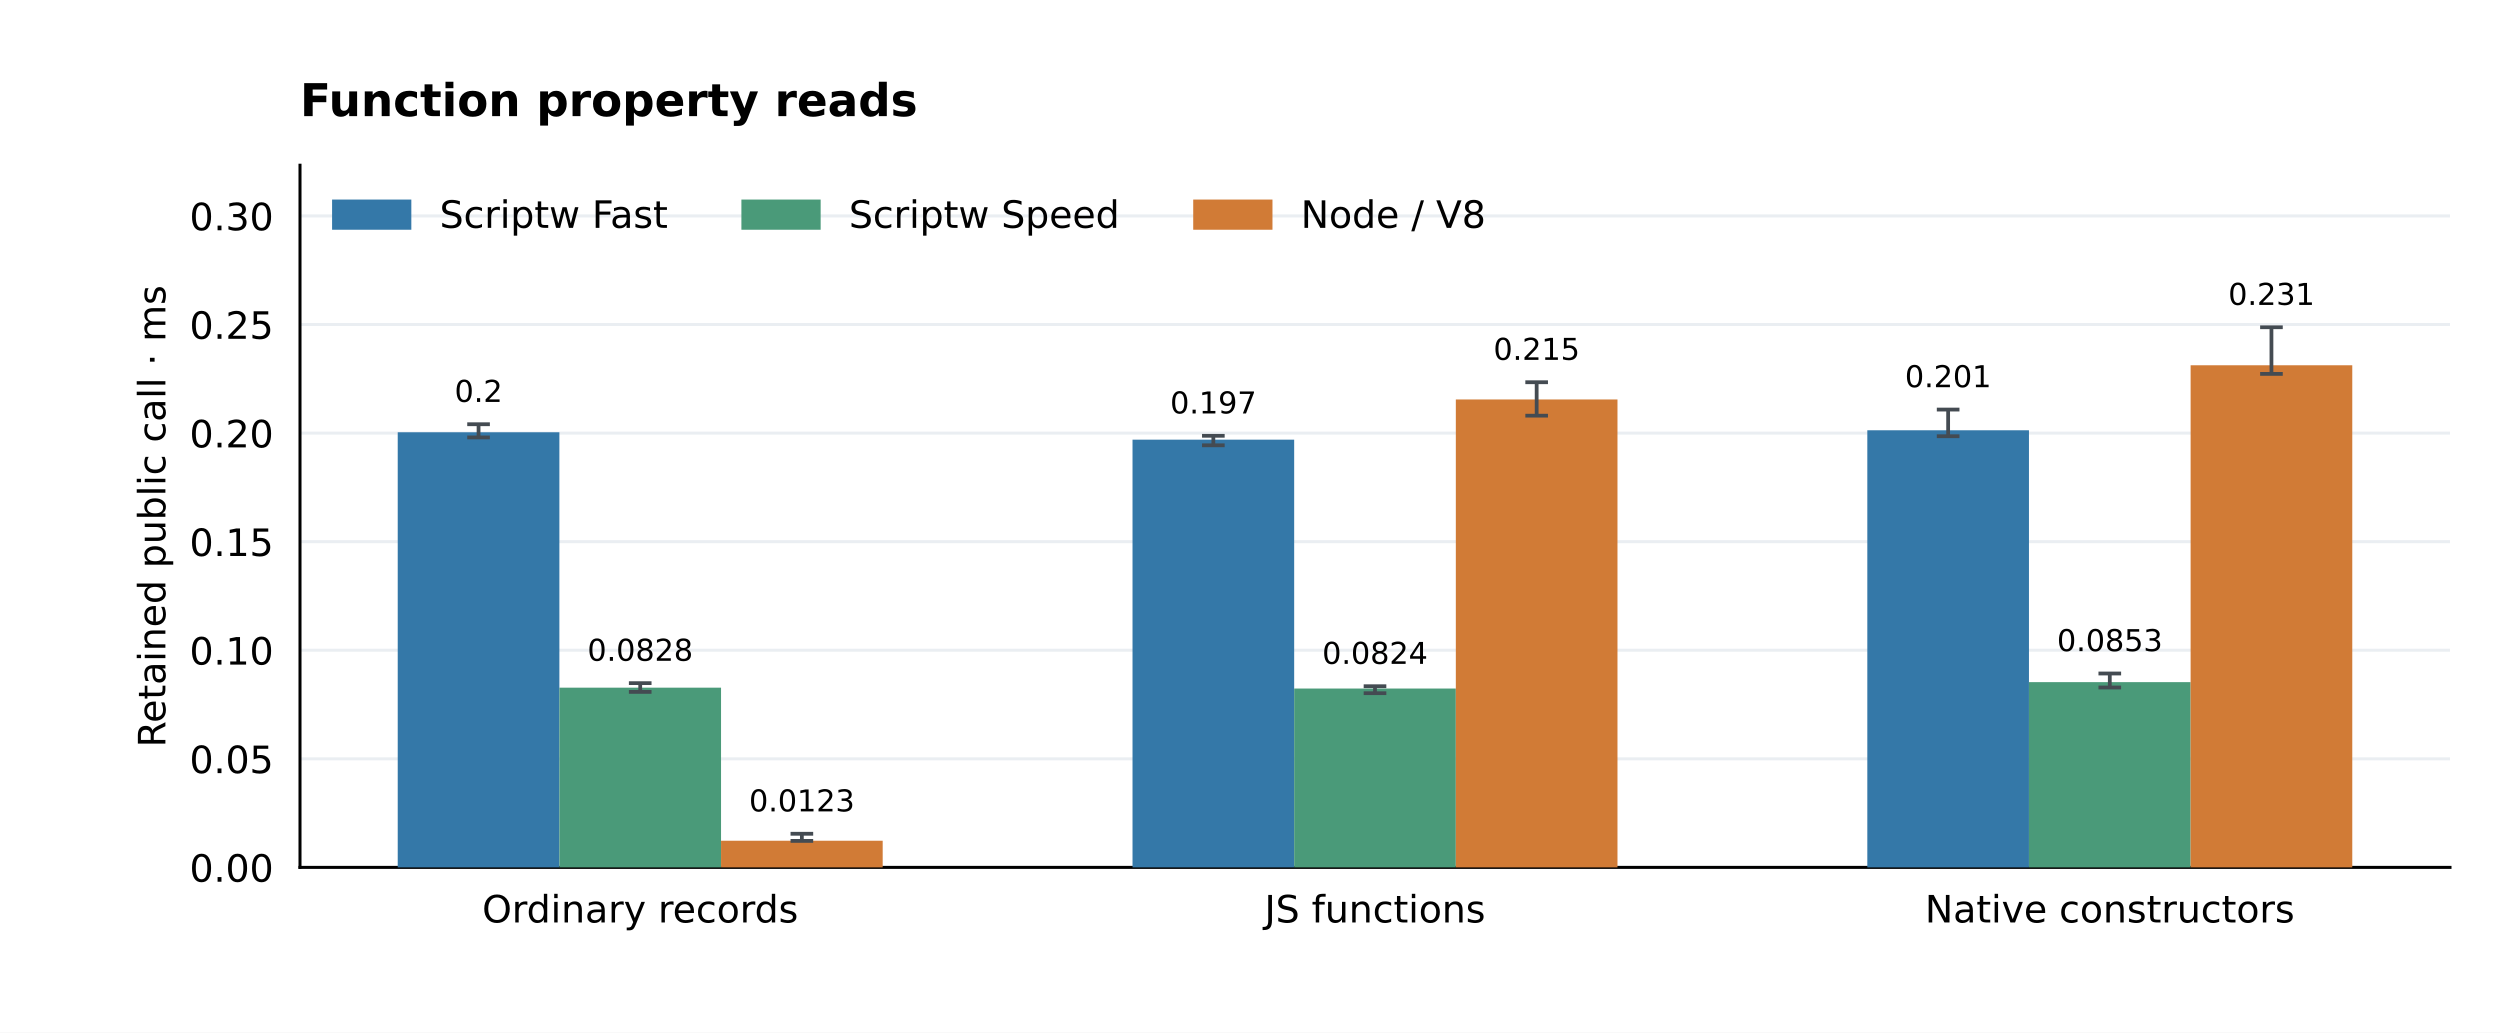
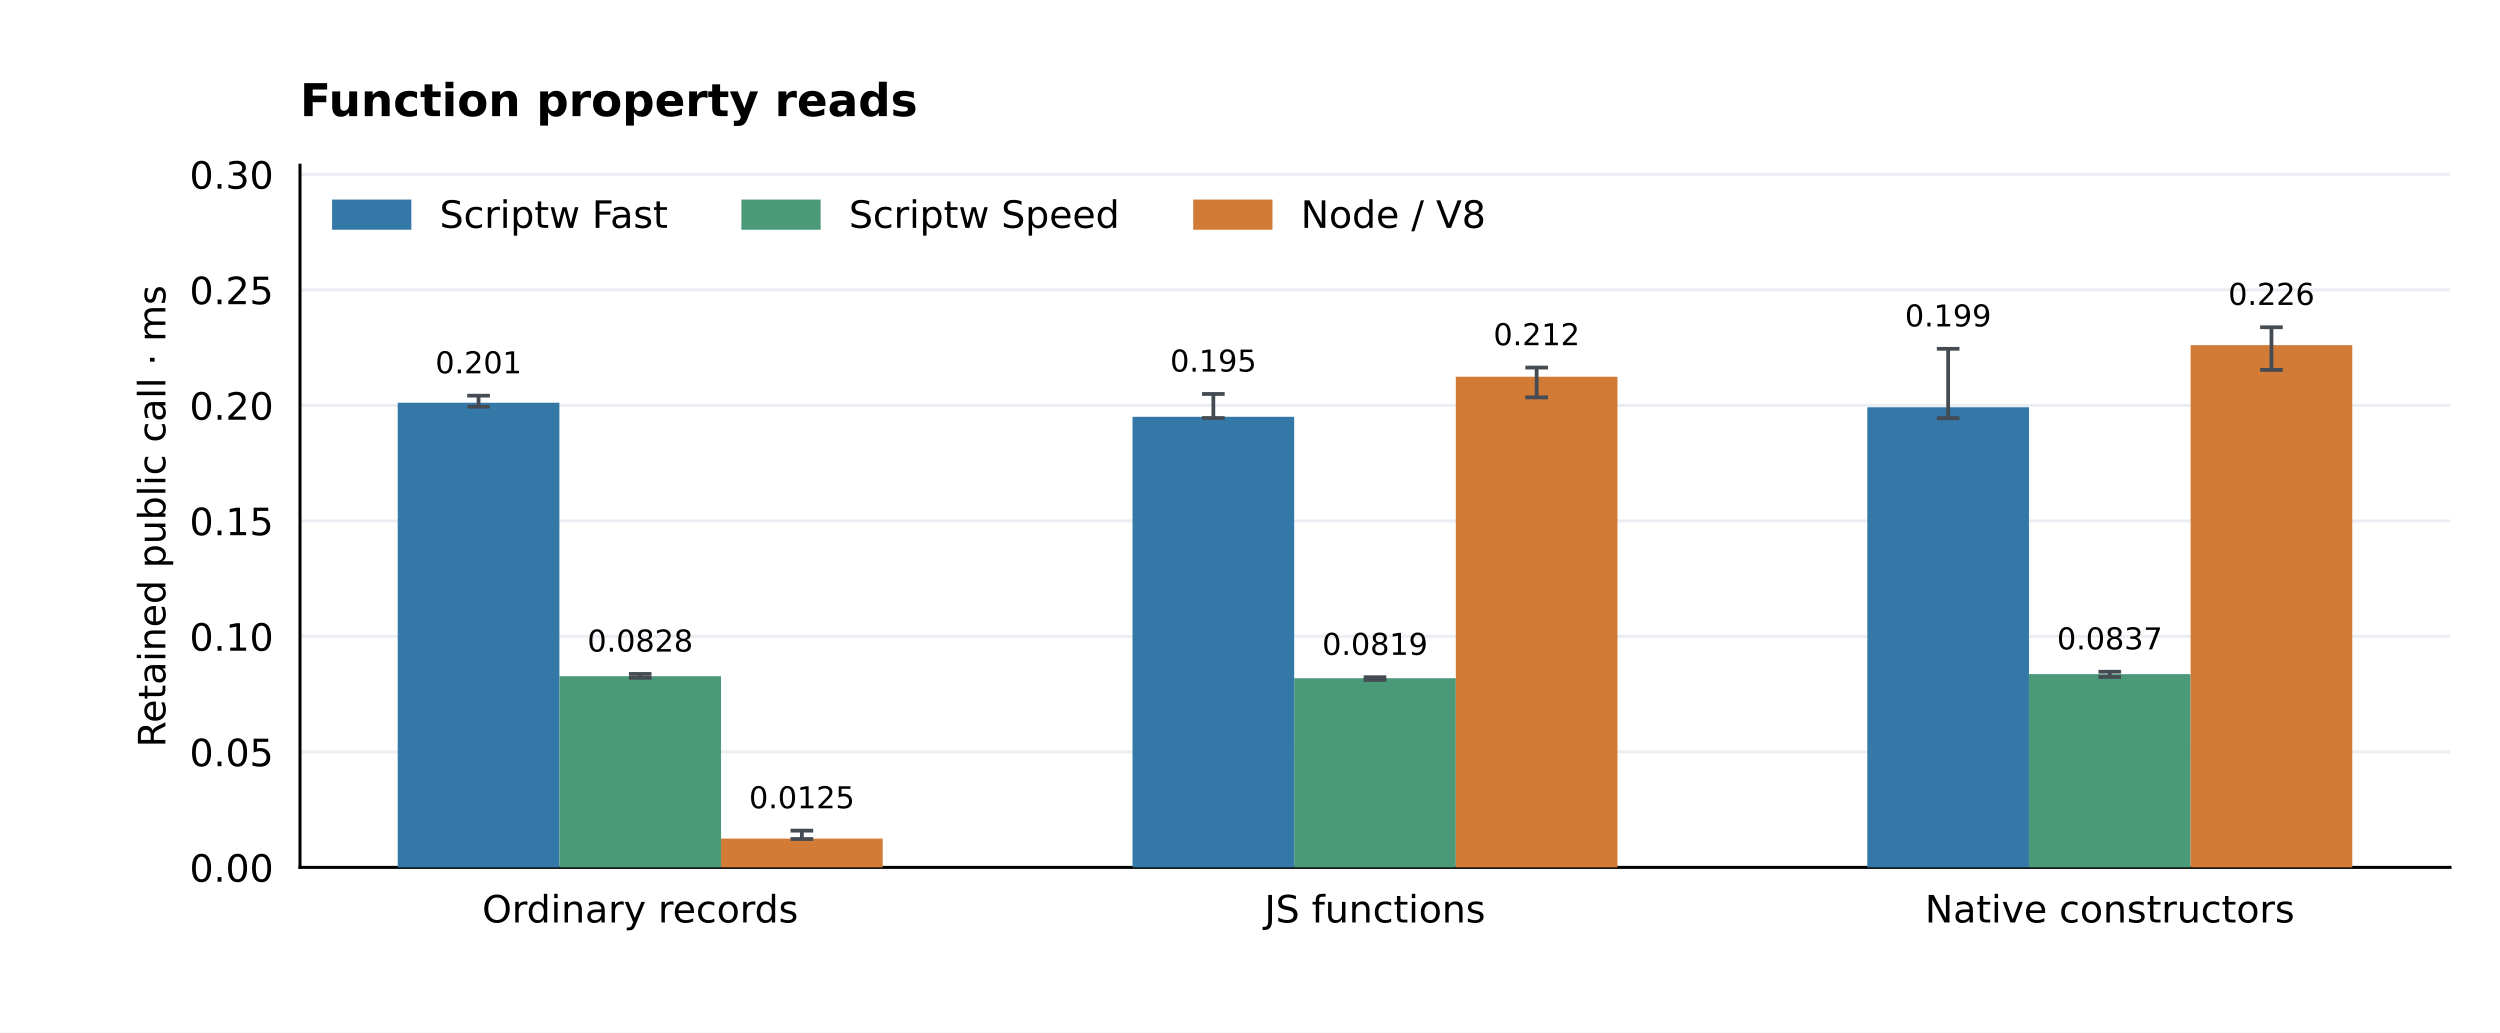
<svg xmlns="http://www.w3.org/2000/svg" xmlns:xlink="http://www.w3.org/1999/xlink" width="662.4pt" height="273.6pt" viewBox="0 0 662.4 273.6" version="1.1">
  <defs>
    <style type="text/css">*{stroke-linejoin: round; stroke-linecap: butt}</style>
  </defs>
  <g id="figure_1">
    <g id="patch_1">
      <path d="M 0 273.6 L 662.4 273.6 L 662.4 0 L 0 0 z " style="fill: #ffffff" />
    </g>
    <g id="axes_1">
      <g id="patch_2">
        <path d="M 79.488 229.824 L 649.152 229.824 L 649.152 43.776 L 79.488 43.776 z " style="fill: #ffffff" />
      </g>
      <g id="matplotlib.axis_1">
        <g id="xtick_1">
          <g id="line2d_1" />
          <g id="text_1">
            <text style="font-size: 10px; font-family: 'DejaVu Sans'; text-anchor: middle" x="169.63" y="244.422" transform="rotate(-0 169.6296 244.4224)">Ordinary records</text>
          </g>
        </g>
        <g id="xtick_2">
          <g id="line2d_2" />
          <g id="text_2">
            <text style="font-size: 10px; font-family: 'DejaVu Sans'; text-anchor: middle" x="364.32" y="244.422" transform="rotate(-0 364.32 244.4224)">JS functions</text>
          </g>
        </g>
        <g id="xtick_3">
          <g id="line2d_3" />
          <g id="text_3">
            <text style="font-size: 10px; font-family: 'DejaVu Sans'; text-anchor: middle" x="559.01" y="244.422" transform="rotate(-0 559.0104 244.4224)">Native constructors</text>
          </g>
        </g>
      </g>
      <g id="matplotlib.axis_2">
        <g id="ytick_1">
          <g id="line2d_4">
            <path d="M 79.488 229.824 L 649.152 229.824 " clip-path="url(#p33d124fa3d)" style="fill: none; stroke: #eaeef2; stroke-width: 0.8; stroke-linecap: square" />
          </g>
          <g id="line2d_5" />
          <g id="text_4">
            <text style="font-size: 10px; font-family: 'DejaVu Sans'; text-anchor: end" x="72.488" y="233.623" transform="rotate(-0 72.488 233.6228)">0.00</text>
          </g>
        </g>
        <g id="ytick_2">
          <g id="line2d_6">
-             <path d="M 79.488 201.055 L 649.152 201.055 " clip-path="url(#p33d124fa3d)" style="fill: none; stroke: #eaeef2; stroke-width: 0.8; stroke-linecap: square" />
+             <path d="M 79.488 199.22 L 649.152 199.22 " clip-path="url(#p33d124fa3d)" style="fill: none; stroke: #eaeef2; stroke-width: 0.8; stroke-linecap: square" />
          </g>
          <g id="line2d_7" />
          <g id="text_5">
-             <text style="font-size: 10px; font-family: 'DejaVu Sans'; text-anchor: end" x="72.488" y="204.854" transform="rotate(-0 72.488 204.8543)">0.05</text>
+             <text style="font-size: 10px; font-family: 'DejaVu Sans'; text-anchor: end" x="72.488" y="203.019" transform="rotate(-0 72.488 203.0188)">0.05</text>
          </g>
        </g>
        <g id="ytick_3">
          <g id="line2d_8">
-             <path d="M 79.488 172.287 L 649.152 172.287 " clip-path="url(#p33d124fa3d)" style="fill: none; stroke: #eaeef2; stroke-width: 0.8; stroke-linecap: square" />
+             <path d="M 79.488 168.616 L 649.152 168.616 " clip-path="url(#p33d124fa3d)" style="fill: none; stroke: #eaeef2; stroke-width: 0.8; stroke-linecap: square" />
          </g>
          <g id="line2d_9" />
          <g id="text_6">
-             <text style="font-size: 10px; font-family: 'DejaVu Sans'; text-anchor: end" x="72.488" y="176.086" transform="rotate(-0 72.488 176.0857)">0.10</text>
+             <text style="font-size: 10px; font-family: 'DejaVu Sans'; text-anchor: end" x="72.488" y="172.415" transform="rotate(-0 72.488 172.4147)">0.10</text>
          </g>
        </g>
        <g id="ytick_4">
          <g id="line2d_10">
-             <path d="M 79.488 143.518 L 649.152 143.518 " clip-path="url(#p33d124fa3d)" style="fill: none; stroke: #eaeef2; stroke-width: 0.8; stroke-linecap: square" />
+             <path d="M 79.488 138.012 L 649.152 138.012 " clip-path="url(#p33d124fa3d)" style="fill: none; stroke: #eaeef2; stroke-width: 0.8; stroke-linecap: square" />
          </g>
          <g id="line2d_11" />
          <g id="text_7">
-             <text style="font-size: 10px; font-family: 'DejaVu Sans'; text-anchor: end" x="72.488" y="147.317" transform="rotate(-0 72.488 147.3171)">0.15</text>
+             <text style="font-size: 10px; font-family: 'DejaVu Sans'; text-anchor: end" x="72.488" y="141.811" transform="rotate(-0 72.488 141.8106)">0.15</text>
          </g>
        </g>
        <g id="ytick_5">
          <g id="line2d_12">
-             <path d="M 79.488 114.75 L 649.152 114.75 " clip-path="url(#p33d124fa3d)" style="fill: none; stroke: #eaeef2; stroke-width: 0.8; stroke-linecap: square" />
+             <path d="M 79.488 107.408 L 649.152 107.408 " clip-path="url(#p33d124fa3d)" style="fill: none; stroke: #eaeef2; stroke-width: 0.8; stroke-linecap: square" />
          </g>
          <g id="line2d_13" />
          <g id="text_8">
-             <text style="font-size: 10px; font-family: 'DejaVu Sans'; text-anchor: end" x="72.488" y="118.549" transform="rotate(-0 72.488 118.5486)">0.20</text>
+             <text style="font-size: 10px; font-family: 'DejaVu Sans'; text-anchor: end" x="72.488" y="111.207" transform="rotate(-0 72.488 111.2065)">0.20</text>
          </g>
        </g>
        <g id="ytick_6">
          <g id="line2d_14">
-             <path d="M 79.488 85.981 L 649.152 85.981 " clip-path="url(#p33d124fa3d)" style="fill: none; stroke: #eaeef2; stroke-width: 0.8; stroke-linecap: square" />
+             <path d="M 79.488 76.804 L 649.152 76.804 " clip-path="url(#p33d124fa3d)" style="fill: none; stroke: #eaeef2; stroke-width: 0.8; stroke-linecap: square" />
          </g>
          <g id="line2d_15" />
          <g id="text_9">
-             <text style="font-size: 10px; font-family: 'DejaVu Sans'; text-anchor: end" x="72.488" y="89.78" transform="rotate(-0 72.488 89.77999)">0.25</text>
+             <text style="font-size: 10px; font-family: 'DejaVu Sans'; text-anchor: end" x="72.488" y="80.602" transform="rotate(-0 72.488 80.60244)">0.25</text>
          </g>
        </g>
        <g id="ytick_7">
          <g id="line2d_16">
-             <path d="M 79.488 57.213 L 649.152 57.213 " clip-path="url(#p33d124fa3d)" style="fill: none; stroke: #eaeef2; stroke-width: 0.8; stroke-linecap: square" />
+             <path d="M 79.488 46.2 L 649.152 46.2 " clip-path="url(#p33d124fa3d)" style="fill: none; stroke: #eaeef2; stroke-width: 0.8; stroke-linecap: square" />
          </g>
          <g id="line2d_17" />
          <g id="text_10">
-             <text style="font-size: 10px; font-family: 'DejaVu Sans'; text-anchor: end" x="72.488" y="61.011" transform="rotate(-0 72.488 61.01142)">0.30</text>
+             <text style="font-size: 10px; font-family: 'DejaVu Sans'; text-anchor: end" x="72.488" y="49.998" transform="rotate(-0 72.488 49.99836)">0.30</text>
          </g>
        </g>
        <g id="text_11">
          <text style="font-size: 10px; font-family: 'DejaVu Sans'; text-anchor: middle" x="43.82" y="136.8" transform="rotate(-90 43.82003 136.8)">Retained public call · ms</text>
        </g>
      </g>
      <g id="patch_3">
        <path d="M 79.488 229.824 L 79.488 43.776 " style="fill: none; stroke: #000000; stroke-width: 0.8; stroke-linejoin: miter; stroke-linecap: square" />
      </g>
      <g id="patch_4">
        <path d="M 79.488 229.824 L 649.152 229.824 " style="fill: none; stroke: #000000; stroke-width: 0.8; stroke-linejoin: miter; stroke-linecap: square" />
      </g>
      <g id="patch_5">
-         <path d="M 105.382 229.824 L 148.214 229.824 L 148.214 114.536 L 105.382 114.536 z " clip-path="url(#p33d124fa3d)" style="fill: #3478a8" />
+         <path d="M 105.382 229.824 L 148.214 229.824 L 148.214 106.702 L 105.382 106.702 z " clip-path="url(#p33d124fa3d)" style="fill: #3478a8" />
      </g>
      <g id="text_12">
-         <text style="font-size: 8px; font-family: 'DejaVu Sans'; text-anchor: middle" x="126.798" y="106.487" transform="rotate(-0 126.7978 106.4872)">0.2</text>
+         <text style="font-size: 8px; font-family: 'DejaVu Sans'; text-anchor: middle" x="126.798" y="98.916" transform="rotate(-0 126.7978 98.91569)">0.201</text>
      </g>
      <g id="patch_6">
-         <path d="M 300.072 229.824 L 342.904 229.824 L 342.904 116.488 L 300.072 116.488 z " clip-path="url(#p33d124fa3d)" style="fill: #3478a8" />
+         <path d="M 300.072 229.824 L 342.904 229.824 L 342.904 110.437 L 300.072 110.437 z " clip-path="url(#p33d124fa3d)" style="fill: #3478a8" />
      </g>
      <g id="text_13">
-         <text style="font-size: 8px; font-family: 'DejaVu Sans'; text-anchor: middle" x="321.488" y="109.548" transform="rotate(-0 321.4881 109.5482)">0.197</text>
+         <text style="font-size: 8px; font-family: 'DejaVu Sans'; text-anchor: middle" x="321.488" y="98.462" transform="rotate(-0 321.4881 98.46213)">0.195</text>
      </g>
      <g id="patch_7">
-         <path d="M 494.763 229.824 L 537.594 229.824 L 537.594 114.003 L 494.763 114.003 z " clip-path="url(#p33d124fa3d)" style="fill: #3478a8" />
+         <path d="M 494.763 229.824 L 537.594 229.824 L 537.594 107.901 L 494.763 107.901 z " clip-path="url(#p33d124fa3d)" style="fill: #3478a8" />
      </g>
      <g id="text_14">
-         <text style="font-size: 8px; font-family: 'DejaVu Sans'; text-anchor: middle" x="516.178" y="102.596" transform="rotate(-0 516.1785 102.596)">0.201</text>
+         <text style="font-size: 8px; font-family: 'DejaVu Sans'; text-anchor: middle" x="516.178" y="86.498" transform="rotate(-0 516.1785 86.49778)">0.199</text>
      </g>
      <g id="patch_8">
-         <path d="M 148.214 229.824 L 191.046 229.824 L 191.046 182.211 L 148.214 182.211 z " clip-path="url(#p33d124fa3d)" style="fill: #4a9a79" />
+         <path d="M 148.214 229.824 L 191.046 229.824 L 191.046 179.16 L 148.214 179.16 z " clip-path="url(#p33d124fa3d)" style="fill: #4a9a79" />
      </g>
      <g id="text_15">
-         <text style="font-size: 8px; font-family: 'DejaVu Sans'; text-anchor: middle" x="169.63" y="175.081" transform="rotate(-0 169.6296 175.0813)">0.0828</text>
+         <text style="font-size: 8px; font-family: 'DejaVu Sans'; text-anchor: middle" x="169.63" y="172.646" transform="rotate(-0 169.6296 172.6464)">0.0828</text>
      </g>
      <g id="patch_9">
-         <path d="M 342.904 229.824 L 385.736 229.824 L 385.736 182.438 L 342.904 182.438 z " clip-path="url(#p33d124fa3d)" style="fill: #4a9a79" />
+         <path d="M 342.904 229.824 L 385.736 229.824 L 385.736 179.694 L 342.904 179.694 z " clip-path="url(#p33d124fa3d)" style="fill: #4a9a79" />
      </g>
      <g id="text_16">
-         <text style="font-size: 8px; font-family: 'DejaVu Sans'; text-anchor: middle" x="364.32" y="175.905" transform="rotate(-0 364.32 175.9052)">0.0824</text>
+         <text style="font-size: 8px; font-family: 'DejaVu Sans'; text-anchor: middle" x="364.32" y="173.518" transform="rotate(-0 364.32 173.518)">0.0819</text>
      </g>
      <g id="patch_10">
-         <path d="M 537.594 229.824 L 580.426 229.824 L 580.426 180.735 L 537.594 180.735 z " clip-path="url(#p33d124fa3d)" style="fill: #4a9a79" />
+         <path d="M 537.594 229.824 L 580.426 229.824 L 580.426 178.621 L 537.594 178.621 z " clip-path="url(#p33d124fa3d)" style="fill: #4a9a79" />
      </g>
      <g id="text_17">
-         <text style="font-size: 8px; font-family: 'DejaVu Sans'; text-anchor: middle" x="559.01" y="172.533" transform="rotate(-0 559.0104 172.533)">0.0853</text>
+         <text style="font-size: 8px; font-family: 'DejaVu Sans'; text-anchor: middle" x="559.01" y="172.058" transform="rotate(-0 559.0104 172.0582)">0.0837</text>
      </g>
      <g id="patch_11">
-         <path d="M 191.046 229.824 L 233.877 229.824 L 233.877 222.765 L 191.046 222.765 z " clip-path="url(#p33d124fa3d)" style="fill: #d17b36" />
+         <path d="M 191.046 229.824 L 233.877 229.824 L 233.877 222.195 L 191.046 222.195 z " clip-path="url(#p33d124fa3d)" style="fill: #d17b36" />
      </g>
      <g id="text_18">
-         <text style="font-size: 8px; font-family: 'DejaVu Sans'; text-anchor: middle" x="212.462" y="214.995" transform="rotate(-0 212.4615 214.9954)">0.0123</text>
+         <text style="font-size: 8px; font-family: 'DejaVu Sans'; text-anchor: middle" x="212.462" y="214.164" transform="rotate(-0 212.4615 214.1639)">0.0125</text>
      </g>
      <g id="patch_12">
-         <path d="M 385.736 229.824 L 428.568 229.824 L 428.568 105.849 L 385.736 105.849 z " clip-path="url(#p33d124fa3d)" style="fill: #d17b36" />
+         <path d="M 385.736 229.824 L 428.568 229.824 L 428.568 99.812 L 385.736 99.812 z " clip-path="url(#p33d124fa3d)" style="fill: #d17b36" />
      </g>
      <g id="text_19">
-         <text style="font-size: 8px; font-family: 'DejaVu Sans'; text-anchor: middle" x="407.152" y="95.35" transform="rotate(-0 407.1519 95.34978)">0.215</text>
+         <text style="font-size: 8px; font-family: 'DejaVu Sans'; text-anchor: middle" x="407.152" y="91.472" transform="rotate(-0 407.1519 91.47155)">0.212</text>
      </g>
      <g id="patch_13">
-         <path d="M 580.426 229.824 L 623.258 229.824 L 623.258 96.781 L 580.426 96.781 z " clip-path="url(#p33d124fa3d)" style="fill: #d17b36" />
+         <path d="M 580.426 229.824 L 623.258 229.824 L 623.258 91.442 L 580.426 91.442 z " clip-path="url(#p33d124fa3d)" style="fill: #d17b36" />
      </g>
      <g id="text_20">
-         <text style="font-size: 8px; font-family: 'DejaVu Sans'; text-anchor: middle" x="601.842" y="80.788" transform="rotate(-0 601.8422 80.78828)">0.231</text>
+         <text style="font-size: 8px; font-family: 'DejaVu Sans'; text-anchor: middle" x="601.842" y="80.788" transform="rotate(-0 601.8422 80.78828)">0.226</text>
      </g>
      <g id="text_21">
        <text style="font-weight: 700; font-size: 12px; font-family: 'DejaVu Sans'; text-anchor: start" x="79.488" y="30.776" transform="rotate(-0 79.488 30.776)">Function property reads</text>
      </g>
      <g id="LineCollection_1">
-         <path d="M 126.798 115.908 L 126.798 112.409 " clip-path="url(#p33d124fa3d)" style="fill: none; stroke: #444b52" />
+         <path d="M 126.798 107.751 L 126.798 104.838 " clip-path="url(#p33d124fa3d)" style="fill: none; stroke: #444b52" />
      </g>
      <g id="line2d_18">
        <defs>
          <path id="m33eb378187" d="M 3 0 L -3 -0 " style="stroke: #444b52" />
        </defs>
        <g clip-path="url(#p33d124fa3d)">
-           <use xlink:href="#m33eb378187" x="126.798" y="115.908" style="fill: #1f77b4; stroke: #444b52" />
+           <use xlink:href="#m33eb378187" x="126.798" y="107.751" style="fill: #1f77b4; stroke: #444b52" />
        </g>
      </g>
      <g id="line2d_19">
        <g clip-path="url(#p33d124fa3d)">
-           <use xlink:href="#m33eb378187" x="126.798" y="112.409" style="fill: #1f77b4; stroke: #444b52" />
+           <use xlink:href="#m33eb378187" x="126.798" y="104.838" style="fill: #1f77b4; stroke: #444b52" />
        </g>
      </g>
      <g id="LineCollection_2">
-         <path d="M 321.488 117.983 L 321.488 115.47 " clip-path="url(#p33d124fa3d)" style="fill: none; stroke: #444b52" />
+         <path d="M 321.488 110.756 L 321.488 104.384 " clip-path="url(#p33d124fa3d)" style="fill: none; stroke: #444b52" />
      </g>
      <g id="line2d_20">
        <g clip-path="url(#p33d124fa3d)">
-           <use xlink:href="#m33eb378187" x="321.488" y="117.983" style="fill: #1f77b4; stroke: #444b52" />
+           <use xlink:href="#m33eb378187" x="321.488" y="110.756" style="fill: #1f77b4; stroke: #444b52" />
        </g>
      </g>
      <g id="line2d_21">
        <g clip-path="url(#p33d124fa3d)">
-           <use xlink:href="#m33eb378187" x="321.488" y="115.47" style="fill: #1f77b4; stroke: #444b52" />
+           <use xlink:href="#m33eb378187" x="321.488" y="104.384" style="fill: #1f77b4; stroke: #444b52" />
        </g>
      </g>
      <g id="LineCollection_3">
-         <path d="M 516.178 115.586 L 516.178 108.518 " clip-path="url(#p33d124fa3d)" style="fill: none; stroke: #444b52" />
+         <path d="M 516.178 110.793 L 516.178 92.42 " clip-path="url(#p33d124fa3d)" style="fill: none; stroke: #444b52" />
      </g>
      <g id="line2d_22">
        <g clip-path="url(#p33d124fa3d)">
-           <use xlink:href="#m33eb378187" x="516.178" y="115.586" style="fill: #1f77b4; stroke: #444b52" />
+           <use xlink:href="#m33eb378187" x="516.178" y="110.793" style="fill: #1f77b4; stroke: #444b52" />
        </g>
      </g>
      <g id="line2d_23">
        <g clip-path="url(#p33d124fa3d)">
-           <use xlink:href="#m33eb378187" x="516.178" y="108.518" style="fill: #1f77b4; stroke: #444b52" />
+           <use xlink:href="#m33eb378187" x="516.178" y="92.42" style="fill: #1f77b4; stroke: #444b52" />
        </g>
      </g>
      <g id="LineCollection_4">
-         <path d="M 169.63 183.326 L 169.63 181.003 " clip-path="url(#p33d124fa3d)" style="fill: none; stroke: #444b52" />
+         <path d="M 169.63 179.605 L 169.63 178.568 " clip-path="url(#p33d124fa3d)" style="fill: none; stroke: #444b52" />
      </g>
      <g id="line2d_24">
        <g clip-path="url(#p33d124fa3d)">
-           <use xlink:href="#m33eb378187" x="169.63" y="183.326" style="fill: #1f77b4; stroke: #444b52" />
+           <use xlink:href="#m33eb378187" x="169.63" y="179.605" style="fill: #1f77b4; stroke: #444b52" />
        </g>
      </g>
      <g id="line2d_25">
        <g clip-path="url(#p33d124fa3d)">
-           <use xlink:href="#m33eb378187" x="169.63" y="181.003" style="fill: #1f77b4; stroke: #444b52" />
+           <use xlink:href="#m33eb378187" x="169.63" y="178.568" style="fill: #1f77b4; stroke: #444b52" />
        </g>
      </g>
      <g id="LineCollection_5">
-         <path d="M 364.32 183.672 L 364.32 181.827 " clip-path="url(#p33d124fa3d)" style="fill: none; stroke: #444b52" />
+         <path d="M 364.32 180.163 L 364.32 179.44 " clip-path="url(#p33d124fa3d)" style="fill: none; stroke: #444b52" />
      </g>
      <g id="line2d_26">
        <g clip-path="url(#p33d124fa3d)">
-           <use xlink:href="#m33eb378187" x="364.32" y="183.672" style="fill: #1f77b4; stroke: #444b52" />
+           <use xlink:href="#m33eb378187" x="364.32" y="180.163" style="fill: #1f77b4; stroke: #444b52" />
        </g>
      </g>
      <g id="line2d_27">
        <g clip-path="url(#p33d124fa3d)">
-           <use xlink:href="#m33eb378187" x="364.32" y="181.827" style="fill: #1f77b4; stroke: #444b52" />
+           <use xlink:href="#m33eb378187" x="364.32" y="179.44" style="fill: #1f77b4; stroke: #444b52" />
        </g>
      </g>
      <g id="LineCollection_6">
-         <path d="M 559.01 182.161 L 559.01 178.455 " clip-path="url(#p33d124fa3d)" style="fill: none; stroke: #444b52" />
+         <path d="M 559.01 179.372 L 559.01 177.98 " clip-path="url(#p33d124fa3d)" style="fill: none; stroke: #444b52" />
      </g>
      <g id="line2d_28">
        <g clip-path="url(#p33d124fa3d)">
-           <use xlink:href="#m33eb378187" x="559.01" y="182.161" style="fill: #1f77b4; stroke: #444b52" />
+           <use xlink:href="#m33eb378187" x="559.01" y="179.372" style="fill: #1f77b4; stroke: #444b52" />
        </g>
      </g>
      <g id="line2d_29">
        <g clip-path="url(#p33d124fa3d)">
-           <use xlink:href="#m33eb378187" x="559.01" y="178.455" style="fill: #1f77b4; stroke: #444b52" />
+           <use xlink:href="#m33eb378187" x="559.01" y="177.98" style="fill: #1f77b4; stroke: #444b52" />
        </g>
      </g>
      <g id="LineCollection_7">
-         <path d="M 212.462 222.808 L 212.462 220.917 " clip-path="url(#p33d124fa3d)" style="fill: none; stroke: #444b52" />
+         <path d="M 212.462 222.306 L 212.462 220.086 " clip-path="url(#p33d124fa3d)" style="fill: none; stroke: #444b52" />
      </g>
      <g id="line2d_30">
        <g clip-path="url(#p33d124fa3d)">
-           <use xlink:href="#m33eb378187" x="212.462" y="222.808" style="fill: #1f77b4; stroke: #444b52" />
+           <use xlink:href="#m33eb378187" x="212.462" y="222.306" style="fill: #1f77b4; stroke: #444b52" />
        </g>
      </g>
      <g id="line2d_31">
        <g clip-path="url(#p33d124fa3d)">
-           <use xlink:href="#m33eb378187" x="212.462" y="220.917" style="fill: #1f77b4; stroke: #444b52" />
+           <use xlink:href="#m33eb378187" x="212.462" y="220.086" style="fill: #1f77b4; stroke: #444b52" />
        </g>
      </g>
      <g id="LineCollection_8">
-         <path d="M 407.152 110.138 L 407.152 101.272 " clip-path="url(#p33d124fa3d)" style="fill: none; stroke: #444b52" />
+         <path d="M 407.152 105.286 L 407.152 97.393 " clip-path="url(#p33d124fa3d)" style="fill: none; stroke: #444b52" />
      </g>
      <g id="line2d_32">
        <g clip-path="url(#p33d124fa3d)">
-           <use xlink:href="#m33eb378187" x="407.152" y="110.138" style="fill: #1f77b4; stroke: #444b52" />
+           <use xlink:href="#m33eb378187" x="407.152" y="105.286" style="fill: #1f77b4; stroke: #444b52" />
        </g>
      </g>
      <g id="line2d_33">
        <g clip-path="url(#p33d124fa3d)">
-           <use xlink:href="#m33eb378187" x="407.152" y="101.272" style="fill: #1f77b4; stroke: #444b52" />
+           <use xlink:href="#m33eb378187" x="407.152" y="97.393" style="fill: #1f77b4; stroke: #444b52" />
        </g>
      </g>
      <g id="LineCollection_9">
-         <path d="M 601.842 99.064 L 601.842 86.71 " clip-path="url(#p33d124fa3d)" style="fill: none; stroke: #444b52" />
+         <path d="M 601.842 98.006 L 601.842 86.71 " clip-path="url(#p33d124fa3d)" style="fill: none; stroke: #444b52" />
      </g>
      <g id="line2d_34">
        <g clip-path="url(#p33d124fa3d)">
-           <use xlink:href="#m33eb378187" x="601.842" y="99.064" style="fill: #1f77b4; stroke: #444b52" />
+           <use xlink:href="#m33eb378187" x="601.842" y="98.006" style="fill: #1f77b4; stroke: #444b52" />
        </g>
      </g>
      <g id="line2d_35">
        <g clip-path="url(#p33d124fa3d)">
          <use xlink:href="#m33eb378187" x="601.842" y="86.71" style="fill: #1f77b4; stroke: #444b52" />
        </g>
      </g>
      <g id="legend_1">
        <g id="patch_14">
          <path d="M 88.488 60.374 L 108.488 60.374 L 108.488 53.374 L 88.488 53.374 z " style="fill: #3478a8; stroke: #3478a8; stroke-linejoin: miter" />
        </g>
        <g id="text_22">
          <text style="font-size: 10px; font-family: 'DejaVu Sans'; text-anchor: start" x="116.488" y="60.374" transform="rotate(-0 116.488 60.37444)">Scriptw Fast</text>
        </g>
        <g id="patch_15">
          <path d="M 196.941 60.374 L 216.941 60.374 L 216.941 53.374 L 196.941 53.374 z " style="fill: #4a9a79; stroke: #4a9a79; stroke-linejoin: miter" />
        </g>
        <g id="text_23">
          <text style="font-size: 10px; font-family: 'DejaVu Sans'; text-anchor: start" x="224.941" y="60.374" transform="rotate(-0 224.9411 60.37444)">Scriptw Speed</text>
        </g>
        <g id="patch_16">
          <path d="M 316.654 60.374 L 336.654 60.374 L 336.654 53.374 L 316.654 53.374 z " style="fill: #d17b36; stroke: #d17b36; stroke-linejoin: miter" />
        </g>
        <g id="text_24">
          <text style="font-size: 10px; font-family: 'DejaVu Sans'; text-anchor: start" x="344.654" y="60.374" transform="rotate(-0 344.6536 60.37444)">Node / V8</text>
        </g>
      </g>
    </g>
  </g>
  <defs>
    <clipPath id="p33d124fa3d">
      <rect x="79.488" y="43.776" width="569.664" height="186.048" />
    </clipPath>
  </defs>
</svg>
